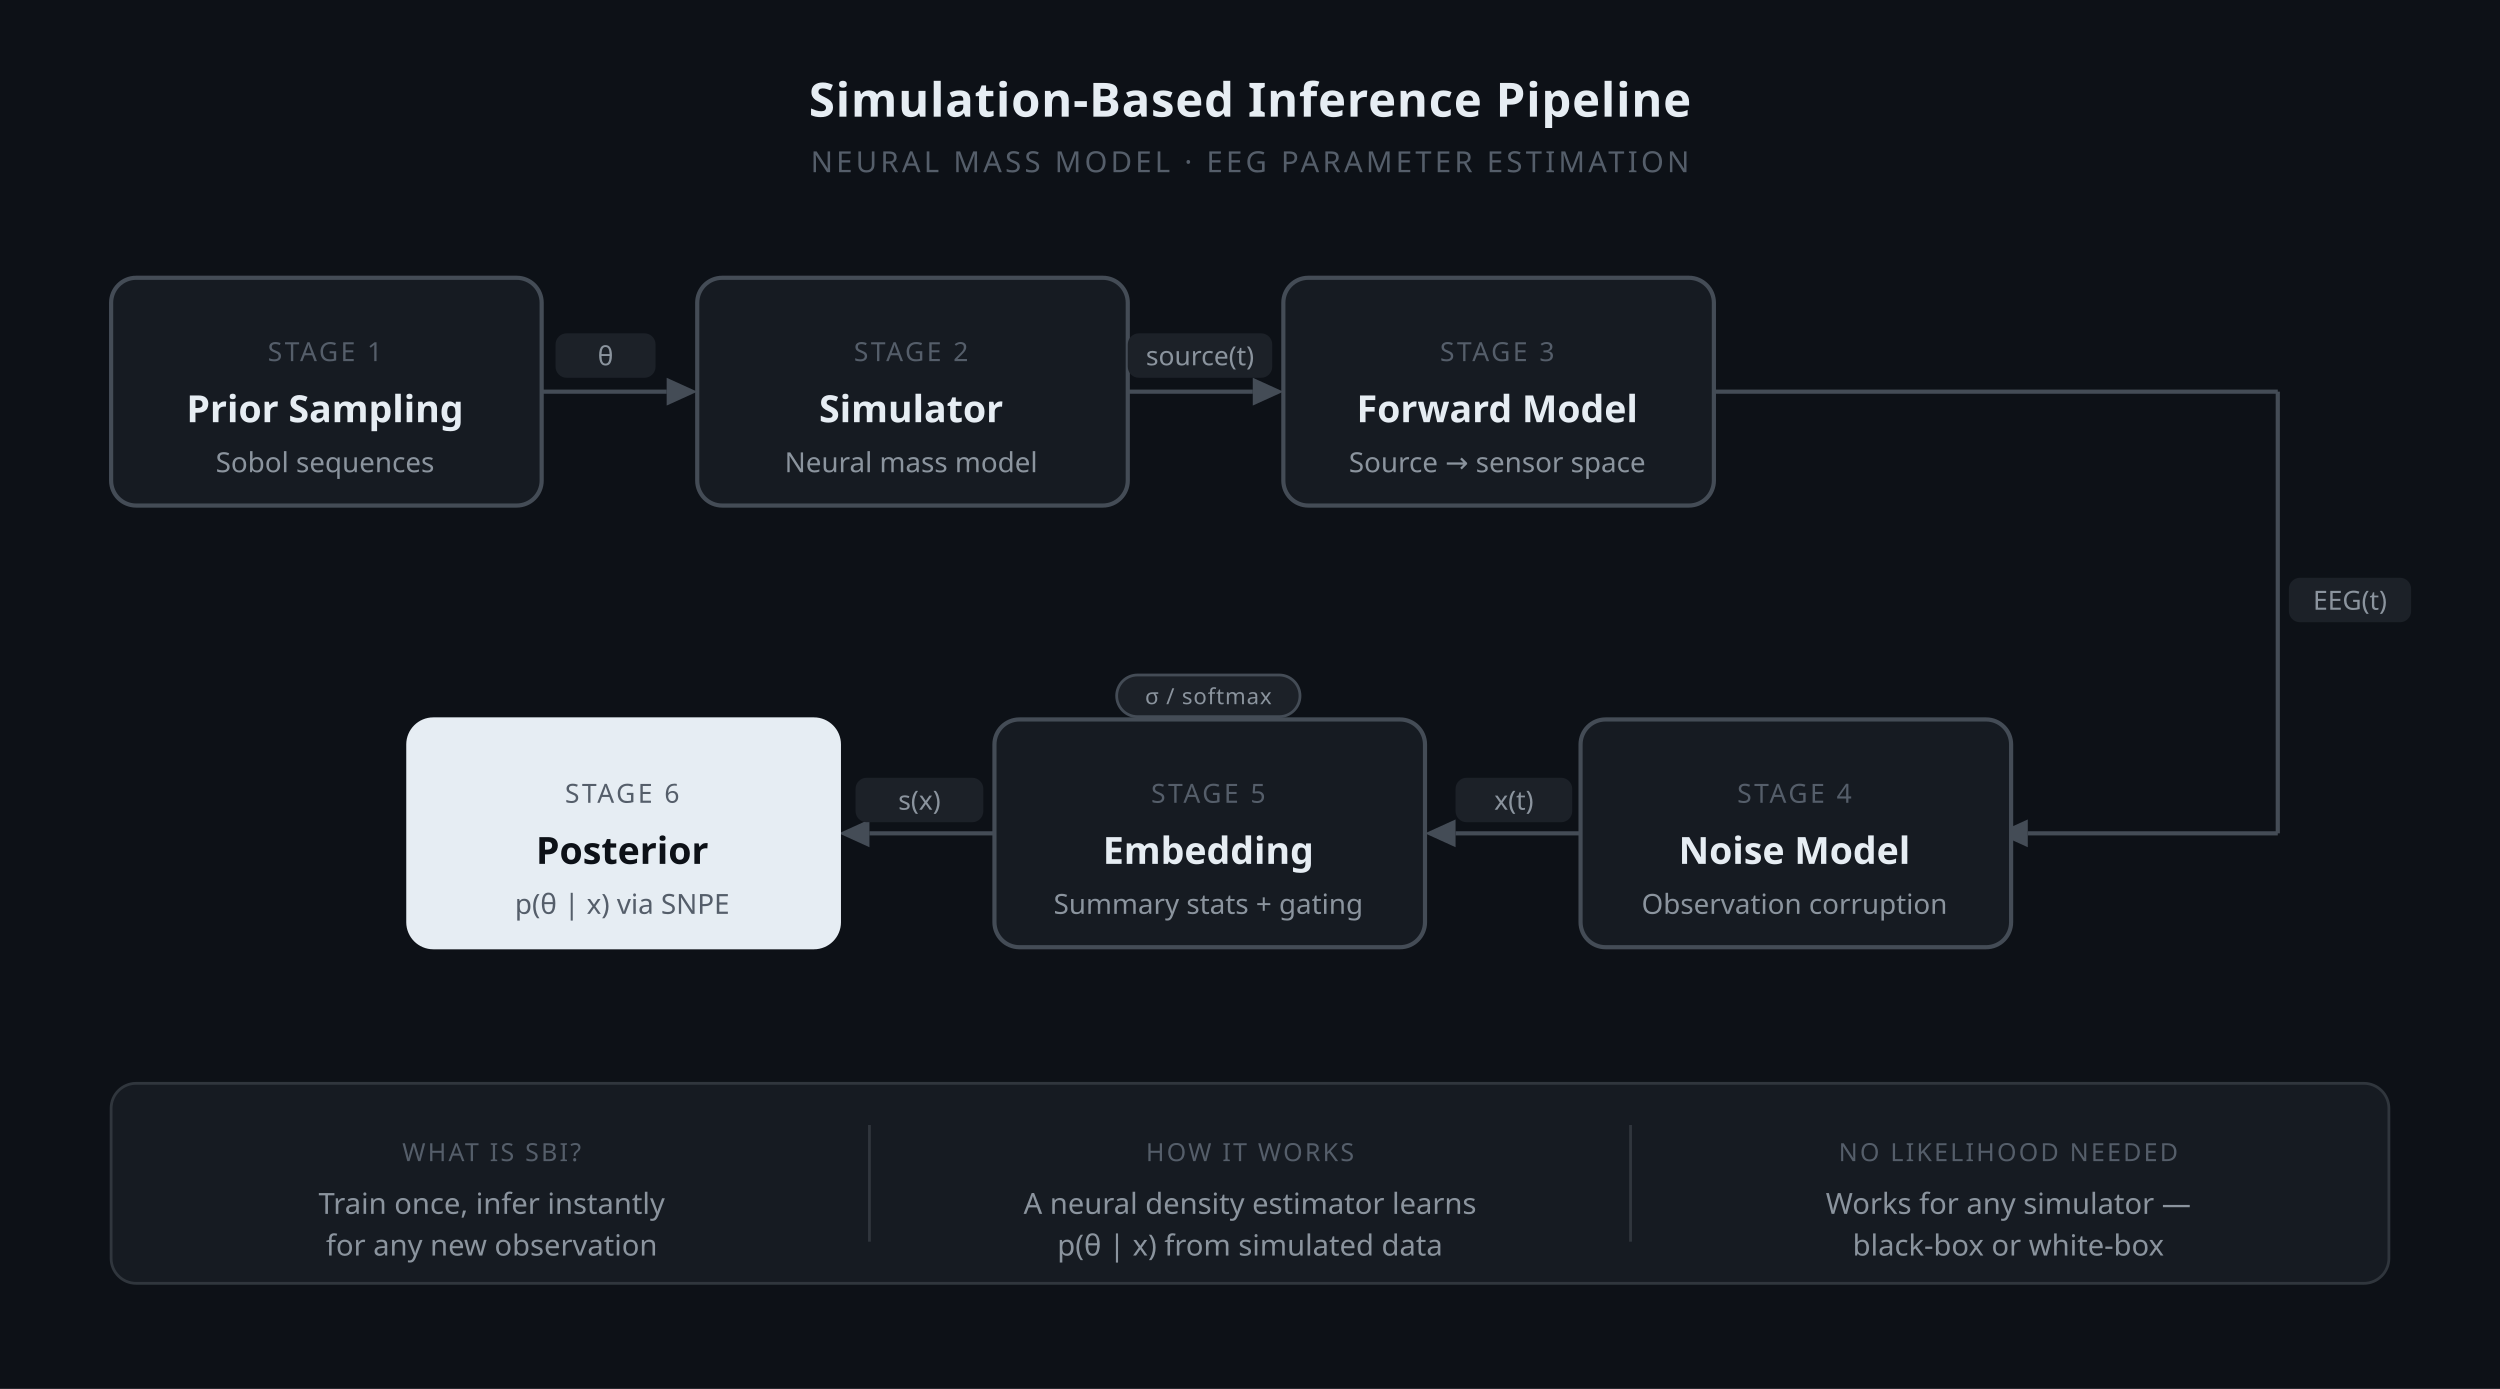
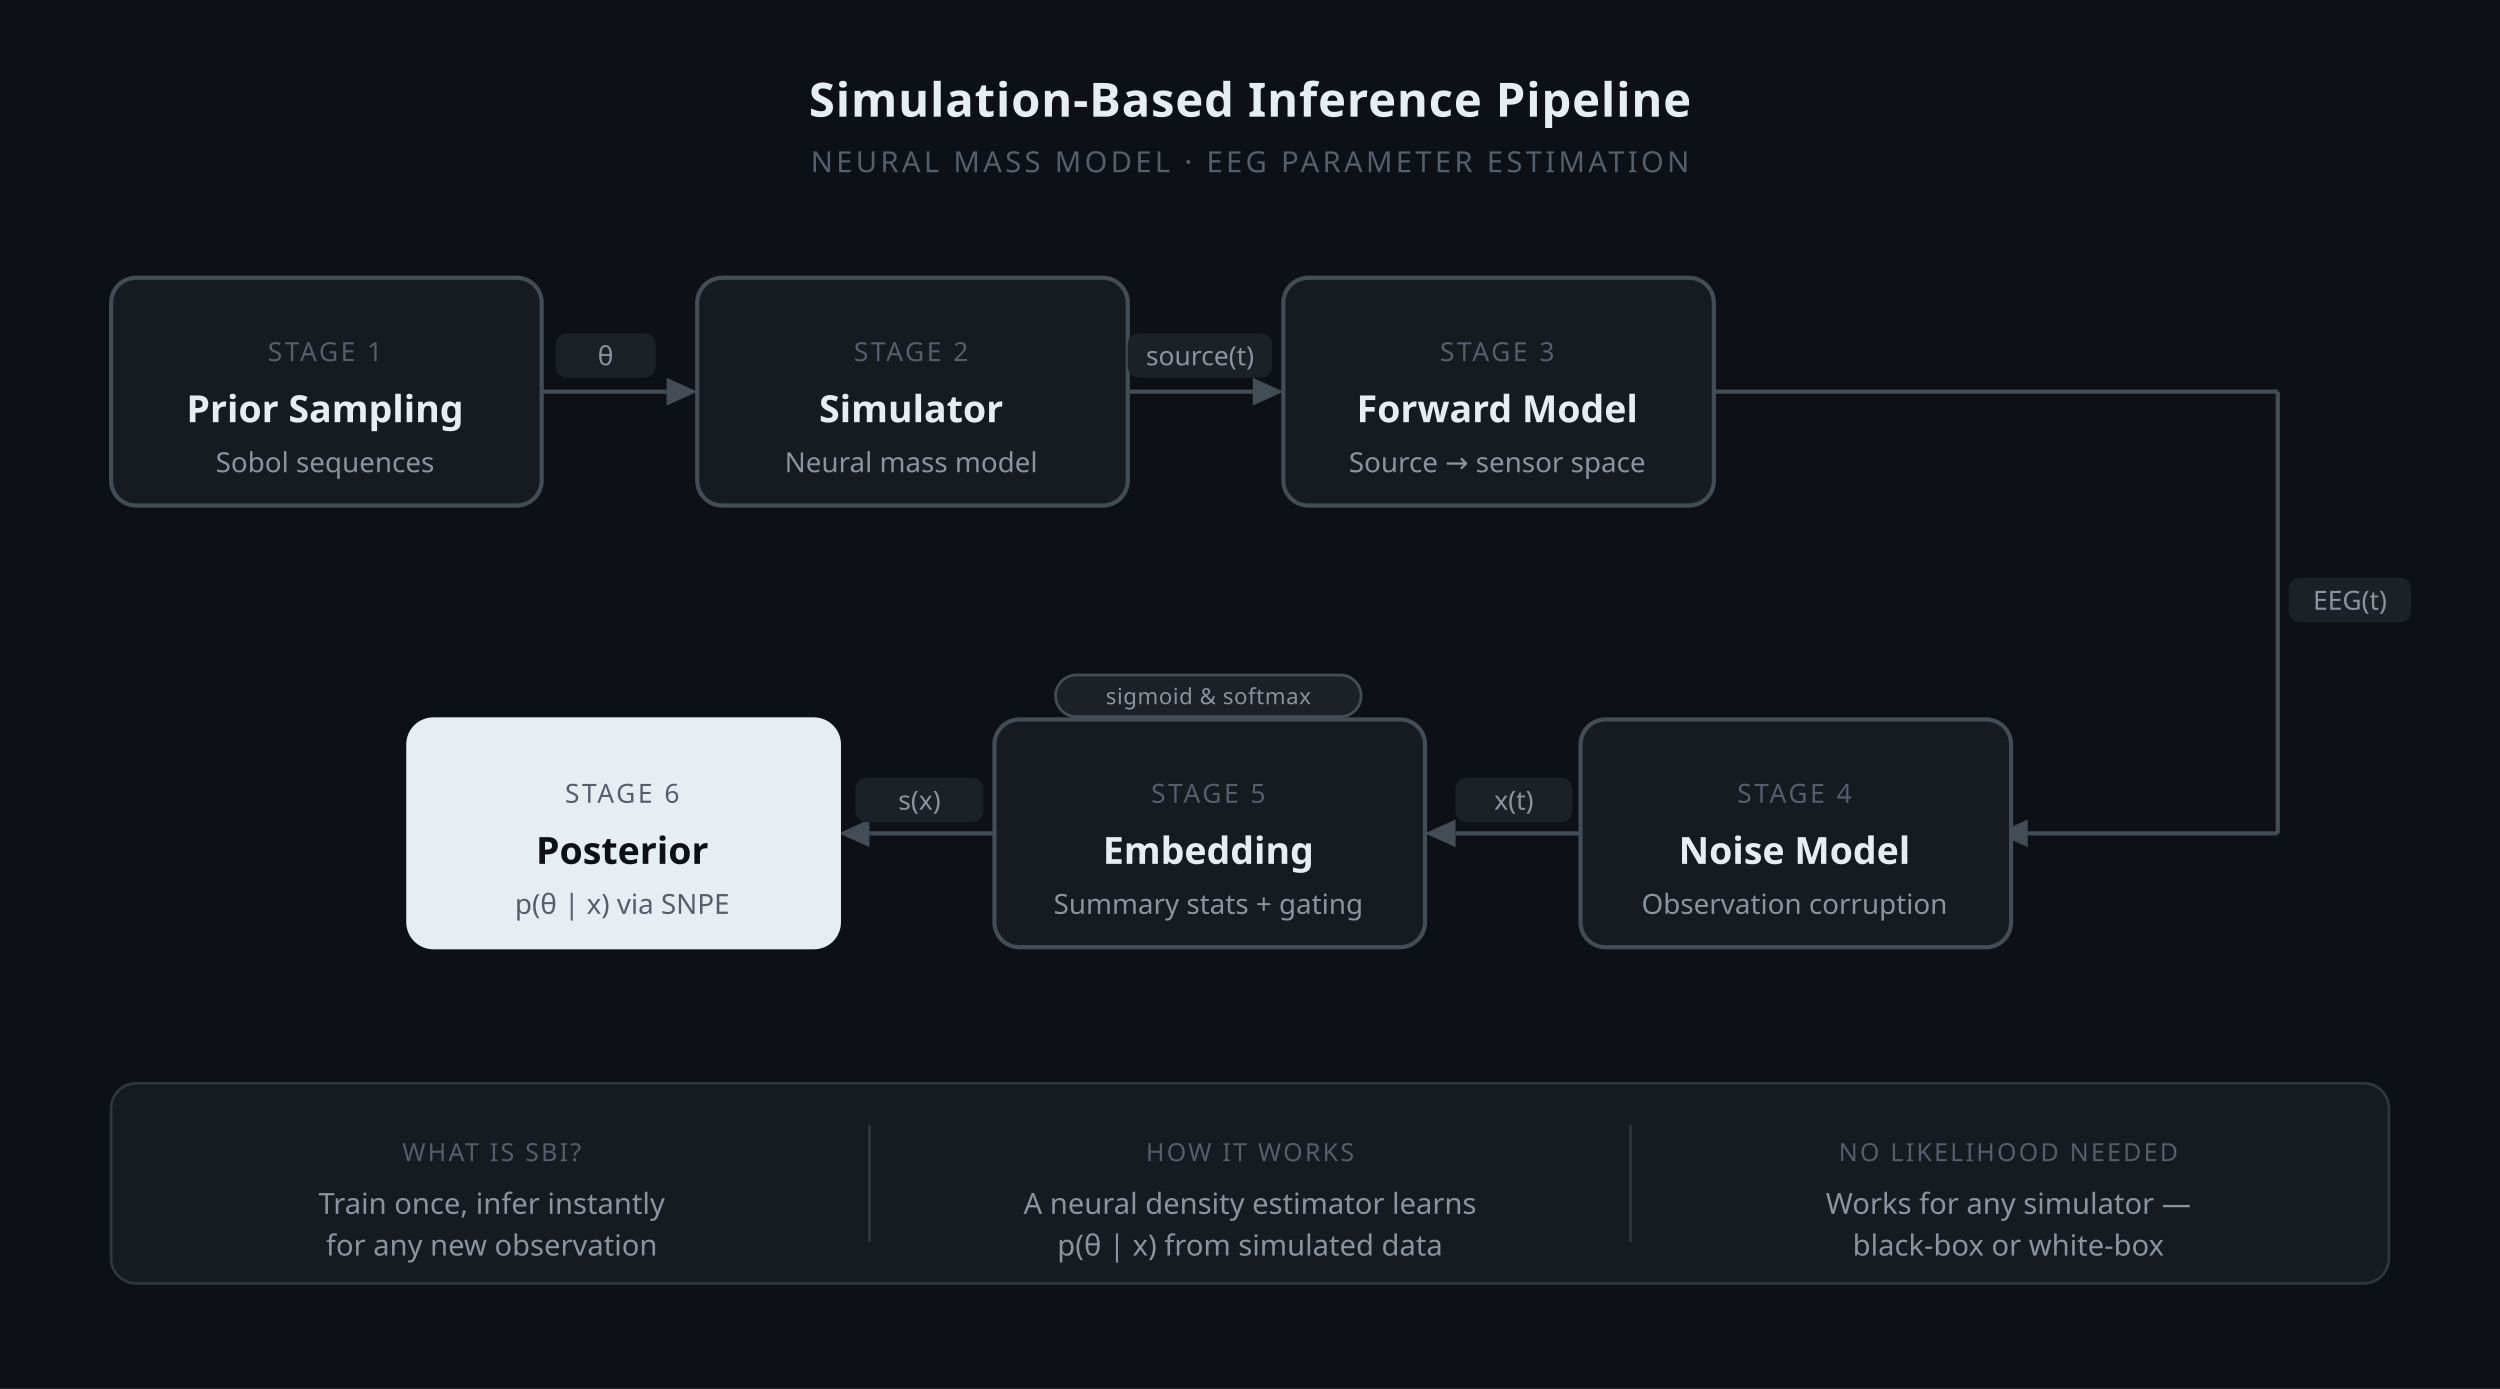
<svg xmlns="http://www.w3.org/2000/svg" viewBox="0 0 900 500" font-family="'Segoe UI', system-ui, sans-serif">
  <rect width="900" height="500" fill="#0d1117" />
  <text x="450" y="42" text-anchor="middle" font-size="17" font-weight="600" fill="#e6edf3" letter-spacing="0.3">Simulation-Based Inference Pipeline</text>
  <text x="450" y="62" text-anchor="middle" font-size="10.5" fill="#555e6a" letter-spacing="1.2">NEURAL MASS MODEL · EEG PARAMETER ESTIMATION</text>
  <rect x="40" y="100" width="155" height="82" rx="9" fill="#161b22" stroke="#444c56" stroke-width="1.5" />
  <text x="117" y="130" text-anchor="middle" font-size="9.5" fill="#555e6a" letter-spacing="0.9">STAGE 1</text>
  <text x="117" y="152" text-anchor="middle" font-size="13.5" font-weight="600" fill="#e6edf3">Prior Sampling</text>
  <text x="117" y="170" text-anchor="middle" font-size="10" fill="#8b949e">Sobol sequences</text>
  <line x1="195" y1="141" x2="240" y2="141" stroke="#444c56" stroke-width="1.5" />
  <polygon points="240,136 251,141 240,146" fill="#444c56" />
  <rect x="200" y="120" width="36" height="16" rx="4" fill="#1c2128" />
  <text x="218" y="131.5" text-anchor="middle" font-size="9.5" fill="#8b949e">θ</text>
  <rect x="251" y="100" width="155" height="82" rx="9" fill="#161b22" stroke="#444c56" stroke-width="1.5" />
  <text x="328" y="130" text-anchor="middle" font-size="9.5" fill="#555e6a" letter-spacing="0.9">STAGE 2</text>
  <text x="328" y="152" text-anchor="middle" font-size="13.5" font-weight="600" fill="#e6edf3">Simulator</text>
  <text x="328" y="170" text-anchor="middle" font-size="10" fill="#8b949e">Neural mass model</text>
  <line x1="406" y1="141" x2="451" y2="141" stroke="#444c56" stroke-width="1.5" />
  <polygon points="451,136 462,141 451,146" fill="#444c56" />
  <rect x="406" y="120" width="52" height="16" rx="4" fill="#1c2128" />
  <text x="432" y="131.5" text-anchor="middle" font-size="9.5" fill="#8b949e">source(t)</text>
  <rect x="462" y="100" width="155" height="82" rx="9" fill="#161b22" stroke="#444c56" stroke-width="1.5" />
  <text x="539" y="130" text-anchor="middle" font-size="9.5" fill="#555e6a" letter-spacing="0.9">STAGE 3</text>
  <text x="539" y="152" text-anchor="middle" font-size="13.5" font-weight="600" fill="#e6edf3">Forward Model</text>
  <text x="539" y="170" text-anchor="middle" font-size="10" fill="#8b949e">Source → sensor space</text>
  <line x1="617" y1="141" x2="820" y2="141" stroke="#444c56" stroke-width="1.5" />
  <line x1="820" y1="141" x2="820" y2="300" stroke="#444c56" stroke-width="1.5" />
  <line x1="820" y1="300" x2="730" y2="300" stroke="#444c56" stroke-width="1.5" />
  <polygon points="730,295 719,300 730,305" fill="#444c56" />
  <rect x="824" y="208" width="44" height="16" rx="4" fill="#1c2128" />
  <text x="846" y="219.5" text-anchor="middle" font-size="9.5" fill="#8b949e">EEG(t)</text>
  <rect x="569" y="259" width="155" height="82" rx="9" fill="#161b22" stroke="#444c56" stroke-width="1.5" />
  <text x="646" y="289" text-anchor="middle" font-size="9.5" fill="#555e6a" letter-spacing="0.9">STAGE 4</text>
  <text x="646" y="311" text-anchor="middle" font-size="13.5" font-weight="600" fill="#e6edf3">Noise Model</text>
  <text x="646" y="329" text-anchor="middle" font-size="10" fill="#8b949e">Observation corruption</text>
  <line x1="569" y1="300" x2="524" y2="300" stroke="#444c56" stroke-width="1.5" />
  <polygon points="524,295 513,300 524,305" fill="#444c56" />
  <rect x="524" y="280" width="42" height="16" rx="4" fill="#1c2128" />
  <text x="545" y="291.5" text-anchor="middle" font-size="9.5" fill="#8b949e">x(t)</text>
  <rect x="358" y="259" width="155" height="82" rx="9" fill="#161b22" stroke="#444c56" stroke-width="1.5" />
  <text x="435" y="289" text-anchor="middle" font-size="9.5" fill="#555e6a" letter-spacing="0.9">STAGE 5</text>
  <text x="435" y="311" text-anchor="middle" font-size="13.5" font-weight="600" fill="#e6edf3">Embedding</text>
  <text x="435" y="329" text-anchor="middle" font-size="10" fill="#8b949e">Summary stats + gating</text>
-   <rect x="402" y="243" width="66" height="15" rx="7.5" fill="#1c2128" stroke="#444c56" stroke-width="1" />
-   <text x="435" y="253.5" text-anchor="middle" font-size="8" fill="#8b949e" letter-spacing="0.3">σ / softmax</text>
+   <rect x="380" y="243" width="110" height="15" rx="7.5" fill="#1c2128" stroke="#444c56" stroke-width="1" />
+   <text x="435" y="253.5" text-anchor="middle" font-size="8" fill="#8b949e" letter-spacing="0.2">sigmoid &amp; softmax</text>
  <line x1="358" y1="300" x2="313" y2="300" stroke="#444c56" stroke-width="1.5" />
  <polygon points="313,295 302,300 313,305" fill="#444c56" />
  <rect x="308" y="280" width="46" height="16" rx="4" fill="#1c2128" />
  <text x="331" y="291.5" text-anchor="middle" font-size="9.5" fill="#8b949e">s(x)</text>
  <rect x="147" y="259" width="155" height="82" rx="9" fill="#e6edf3" stroke="#e6edf3" stroke-width="1.5" />
  <text x="224" y="289" text-anchor="middle" font-size="9.5" fill="#555e6a" letter-spacing="0.9">STAGE 6</text>
  <text x="224" y="311" text-anchor="middle" font-size="13.5" font-weight="600" fill="#0d1117">Posterior</text>
  <text x="224" y="329" text-anchor="middle" font-size="10" fill="#555e6a">p(θ | x)  via SNPE</text>
  <rect x="40" y="390" width="820" height="72" rx="9" fill="#161b22" stroke="#30363d" stroke-width="1" />
  <line x1="313" y1="405" x2="313" y2="447" stroke="#30363d" stroke-width="1" />
  <line x1="587" y1="405" x2="587" y2="447" stroke="#30363d" stroke-width="1" />
  <text x="177" y="418" text-anchor="middle" font-size="9" fill="#555e6a" letter-spacing="0.8">WHAT IS SBI?</text>
  <text x="177" y="437" text-anchor="middle" font-size="10.5" fill="#8b949e">Train once, infer instantly</text>
  <text x="177" y="452" text-anchor="middle" font-size="10.5" fill="#8b949e">for any new observation</text>
  <text x="450" y="418" text-anchor="middle" font-size="9" fill="#555e6a" letter-spacing="0.8">HOW IT WORKS</text>
  <text x="450" y="437" text-anchor="middle" font-size="10.5" fill="#8b949e">A neural density estimator learns</text>
  <text x="450" y="452" text-anchor="middle" font-size="10.5" fill="#8b949e">p(θ | x) from simulated data</text>
  <text x="723" y="418" text-anchor="middle" font-size="9" fill="#555e6a" letter-spacing="0.8">NO LIKELIHOOD NEEDED</text>
  <text x="723" y="437" text-anchor="middle" font-size="10.5" fill="#8b949e">Works for any simulator —</text>
  <text x="723" y="452" text-anchor="middle" font-size="10.5" fill="#8b949e">black-box or white-box</text>
</svg>
